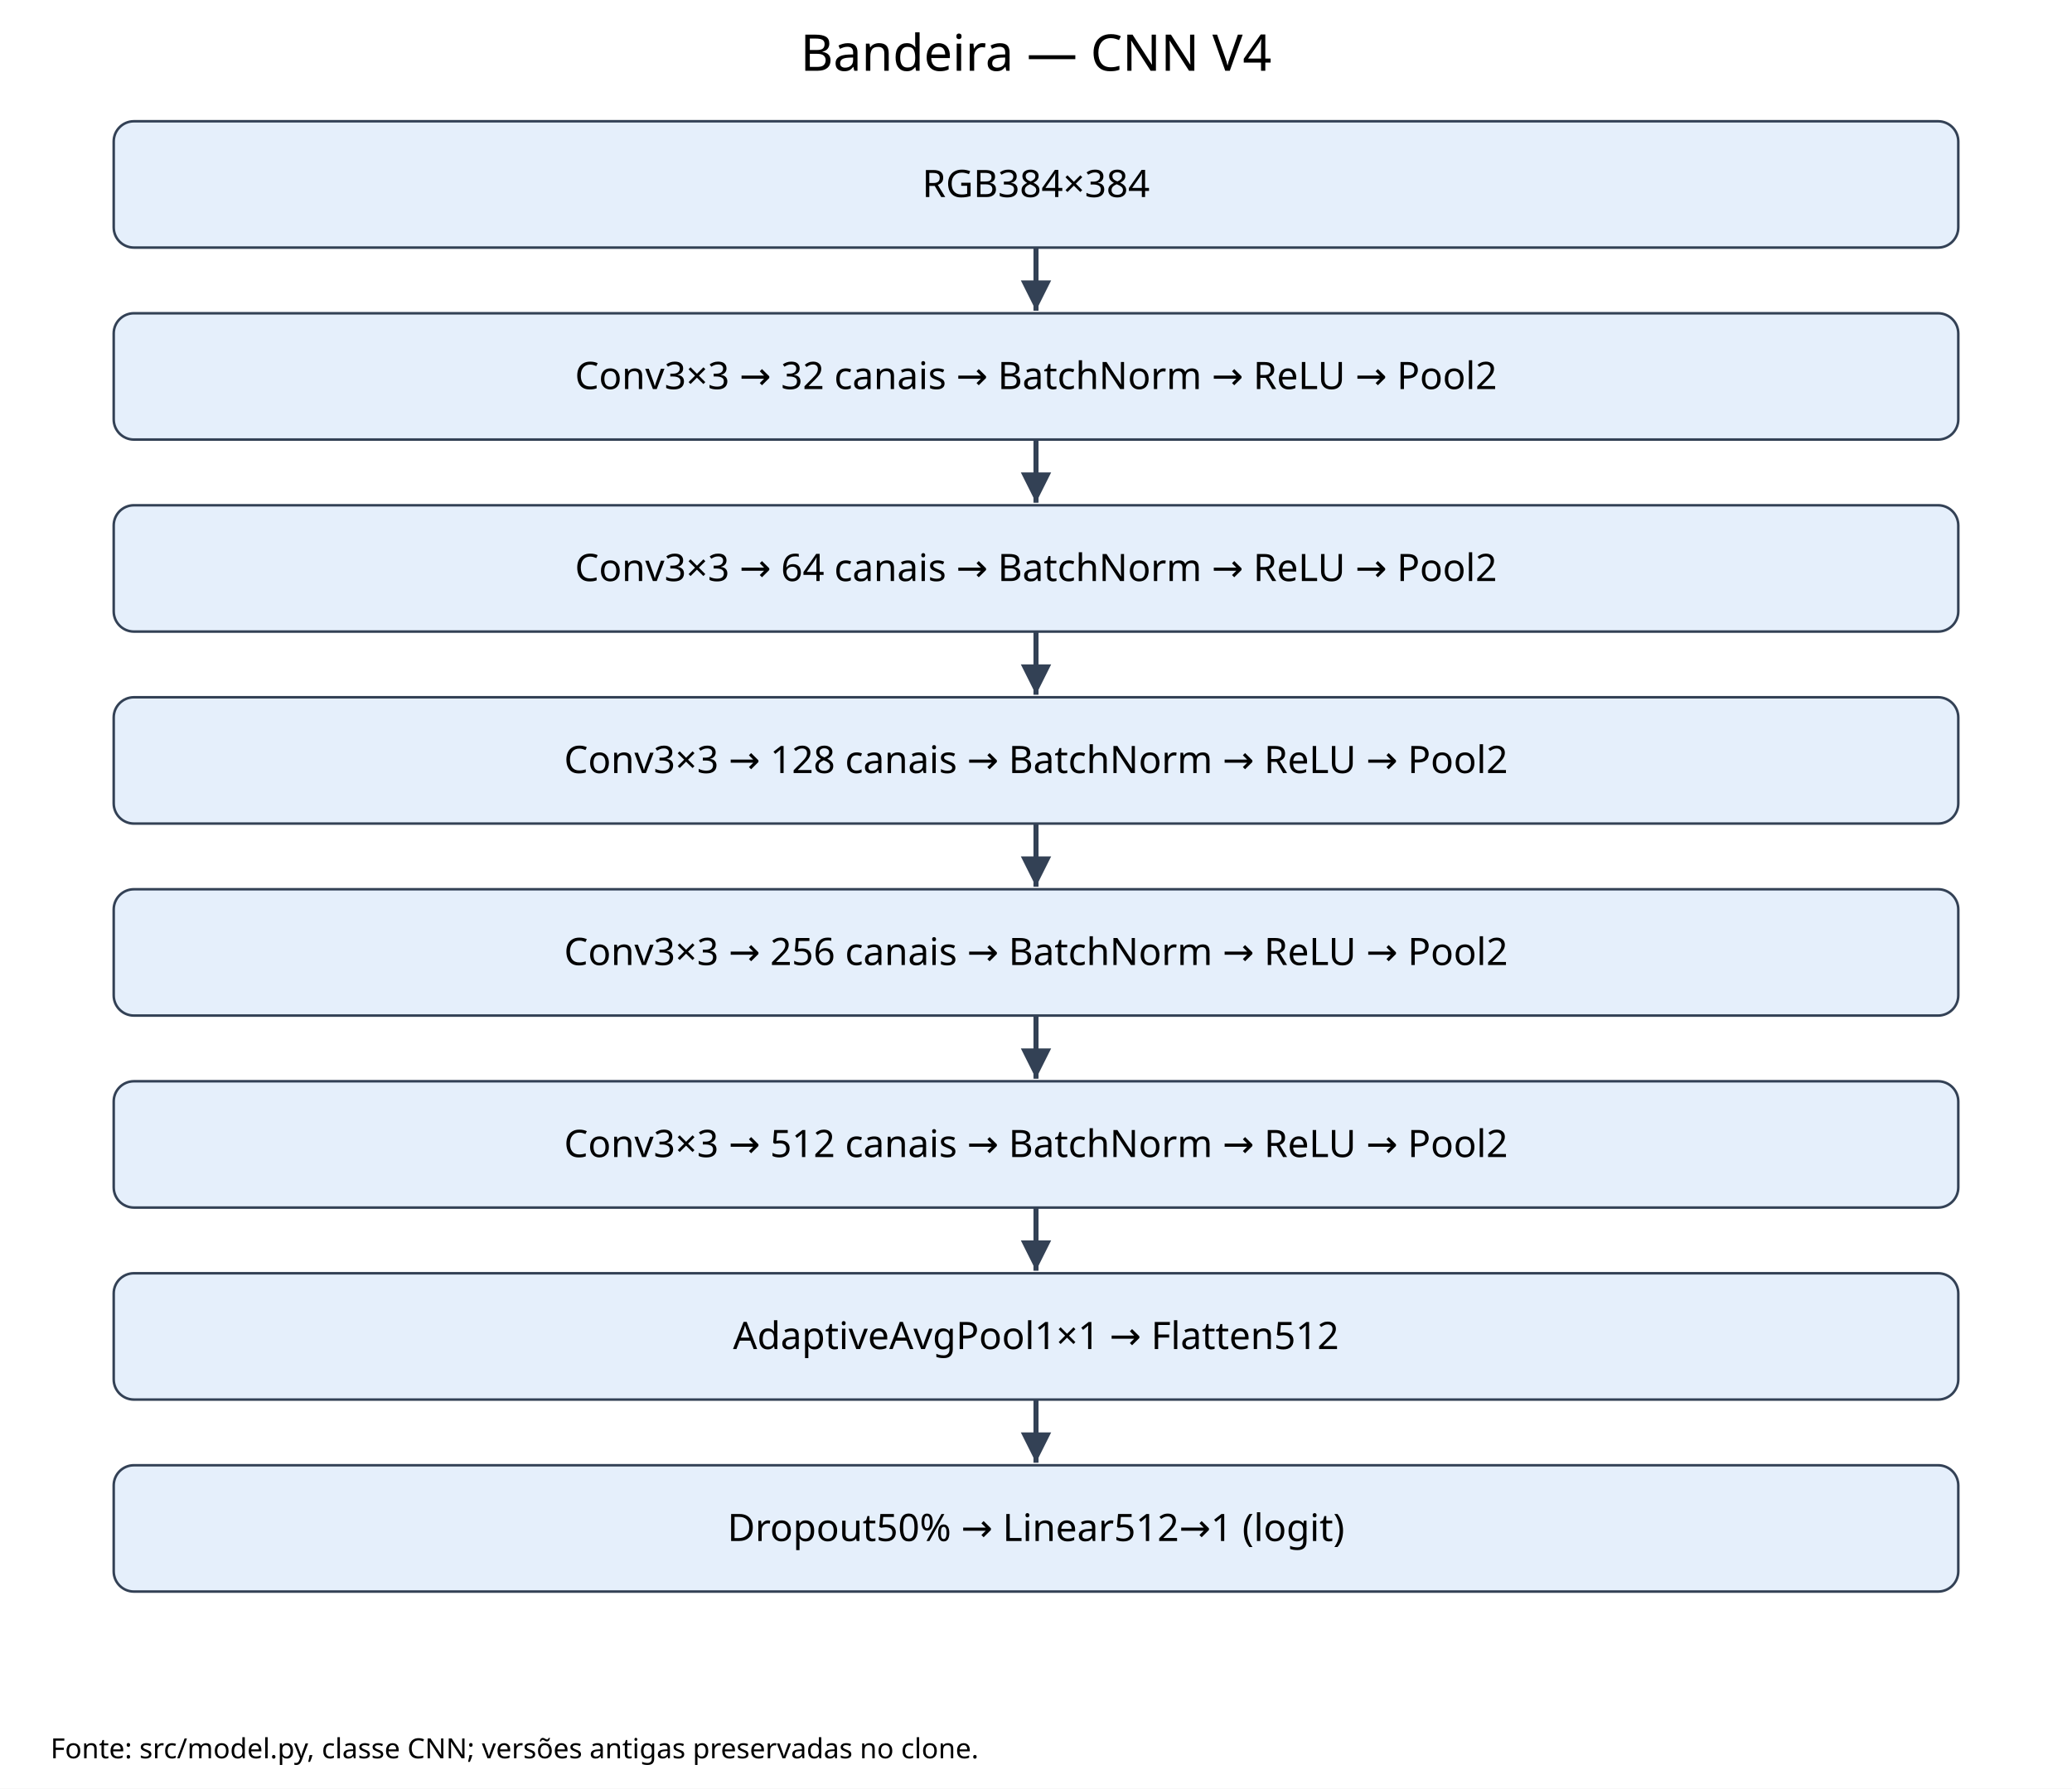
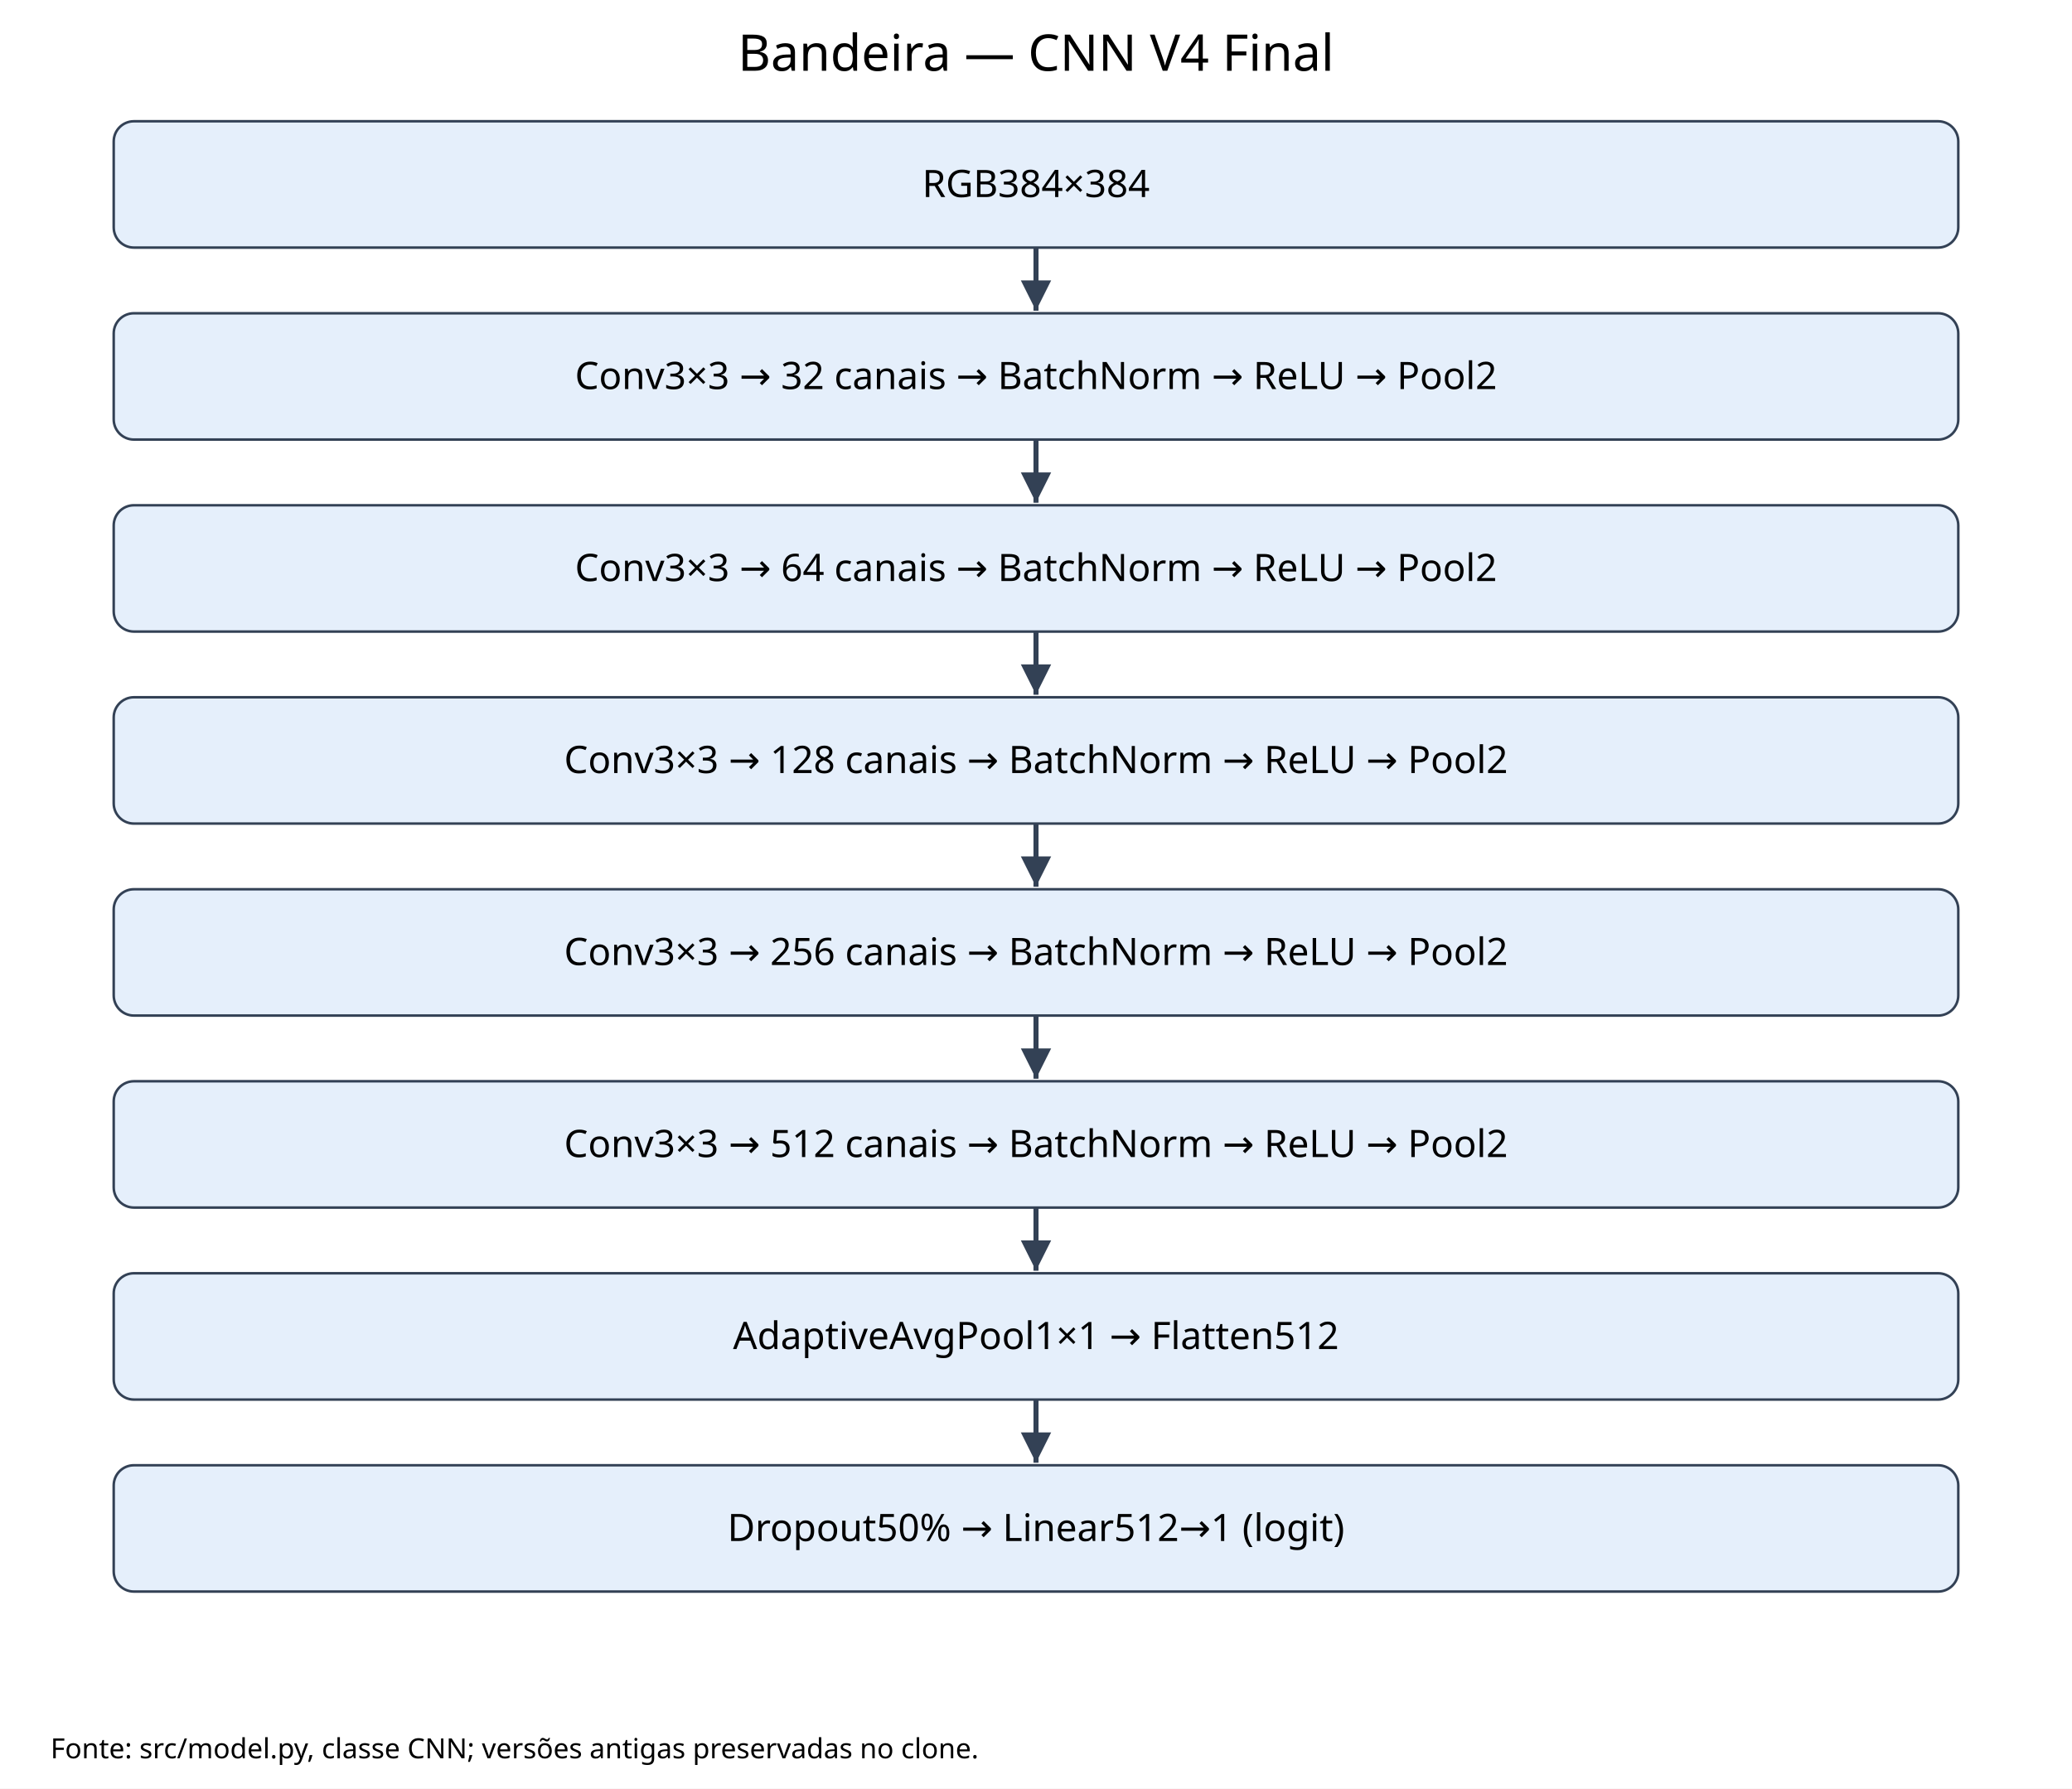
<svg xmlns="http://www.w3.org/2000/svg" width="820" height="708" viewBox="0 0 820 708">
  <defs>
    <marker id="a" markerWidth="8" markerHeight="8" refX="6" refY="3" orient="auto">
      <path d="M0,0 L6,3 L0,6" fill="#334155" />
    </marker>
  </defs>
  <rect width="100%" height="100%" fill="white" />
-   <text x="410" y="28" text-anchor="middle" font-family="sans-serif" font-size="20">Bandeira — CNN V4</text>
+   <text x="410" y="28" text-anchor="middle" font-family="sans-serif" font-size="20">Bandeira — CNN V4 Final</text>
  <rect x="45" y="48" width="730" height="50" rx="8" fill="#e5effb" stroke="#334155" />
  <text x="410" y="78" text-anchor="middle" font-family="sans-serif" font-size="15">RGB384×384</text>
  <path d="M410,98 V123" stroke="#334155" stroke-width="2" marker-end="url(#a)" />
  <rect x="45" y="124" width="730" height="50" rx="8" fill="#e5effb" stroke="#334155" />
  <text x="410" y="154" text-anchor="middle" font-family="sans-serif" font-size="15">Conv3×3 → 32 canais → BatchNorm → ReLU → Pool2</text>
  <path d="M410,174 V199" stroke="#334155" stroke-width="2" marker-end="url(#a)" />
  <rect x="45" y="200" width="730" height="50" rx="8" fill="#e5effb" stroke="#334155" />
  <text x="410" y="230" text-anchor="middle" font-family="sans-serif" font-size="15">Conv3×3 → 64 canais → BatchNorm → ReLU → Pool2</text>
  <path d="M410,250 V275" stroke="#334155" stroke-width="2" marker-end="url(#a)" />
  <rect x="45" y="276" width="730" height="50" rx="8" fill="#e5effb" stroke="#334155" />
  <text x="410" y="306" text-anchor="middle" font-family="sans-serif" font-size="15">Conv3×3 → 128 canais → BatchNorm → ReLU → Pool2</text>
  <path d="M410,326 V351" stroke="#334155" stroke-width="2" marker-end="url(#a)" />
  <rect x="45" y="352" width="730" height="50" rx="8" fill="#e5effb" stroke="#334155" />
  <text x="410" y="382" text-anchor="middle" font-family="sans-serif" font-size="15">Conv3×3 → 256 canais → BatchNorm → ReLU → Pool2</text>
  <path d="M410,402 V427" stroke="#334155" stroke-width="2" marker-end="url(#a)" />
  <rect x="45" y="428" width="730" height="50" rx="8" fill="#e5effb" stroke="#334155" />
  <text x="410" y="458" text-anchor="middle" font-family="sans-serif" font-size="15">Conv3×3 → 512 canais → BatchNorm → ReLU → Pool2</text>
  <path d="M410,478 V503" stroke="#334155" stroke-width="2" marker-end="url(#a)" />
  <rect x="45" y="504" width="730" height="50" rx="8" fill="#e5effb" stroke="#334155" />
  <text x="410" y="534" text-anchor="middle" font-family="sans-serif" font-size="15">AdaptiveAvgPool1×1 → Flatten512</text>
  <path d="M410,554 V579" stroke="#334155" stroke-width="2" marker-end="url(#a)" />
  <rect x="45" y="580" width="730" height="50" rx="8" fill="#e5effb" stroke="#334155" />
  <text x="410" y="610" text-anchor="middle" font-family="sans-serif" font-size="15">Dropout50% → Linear512→1 (logit)</text>
  <text x="20" y="696" font-family="sans-serif" font-size="11">Fonte: src/model.py, classe CNN; versões antigas preservadas no clone.</text>
</svg>
